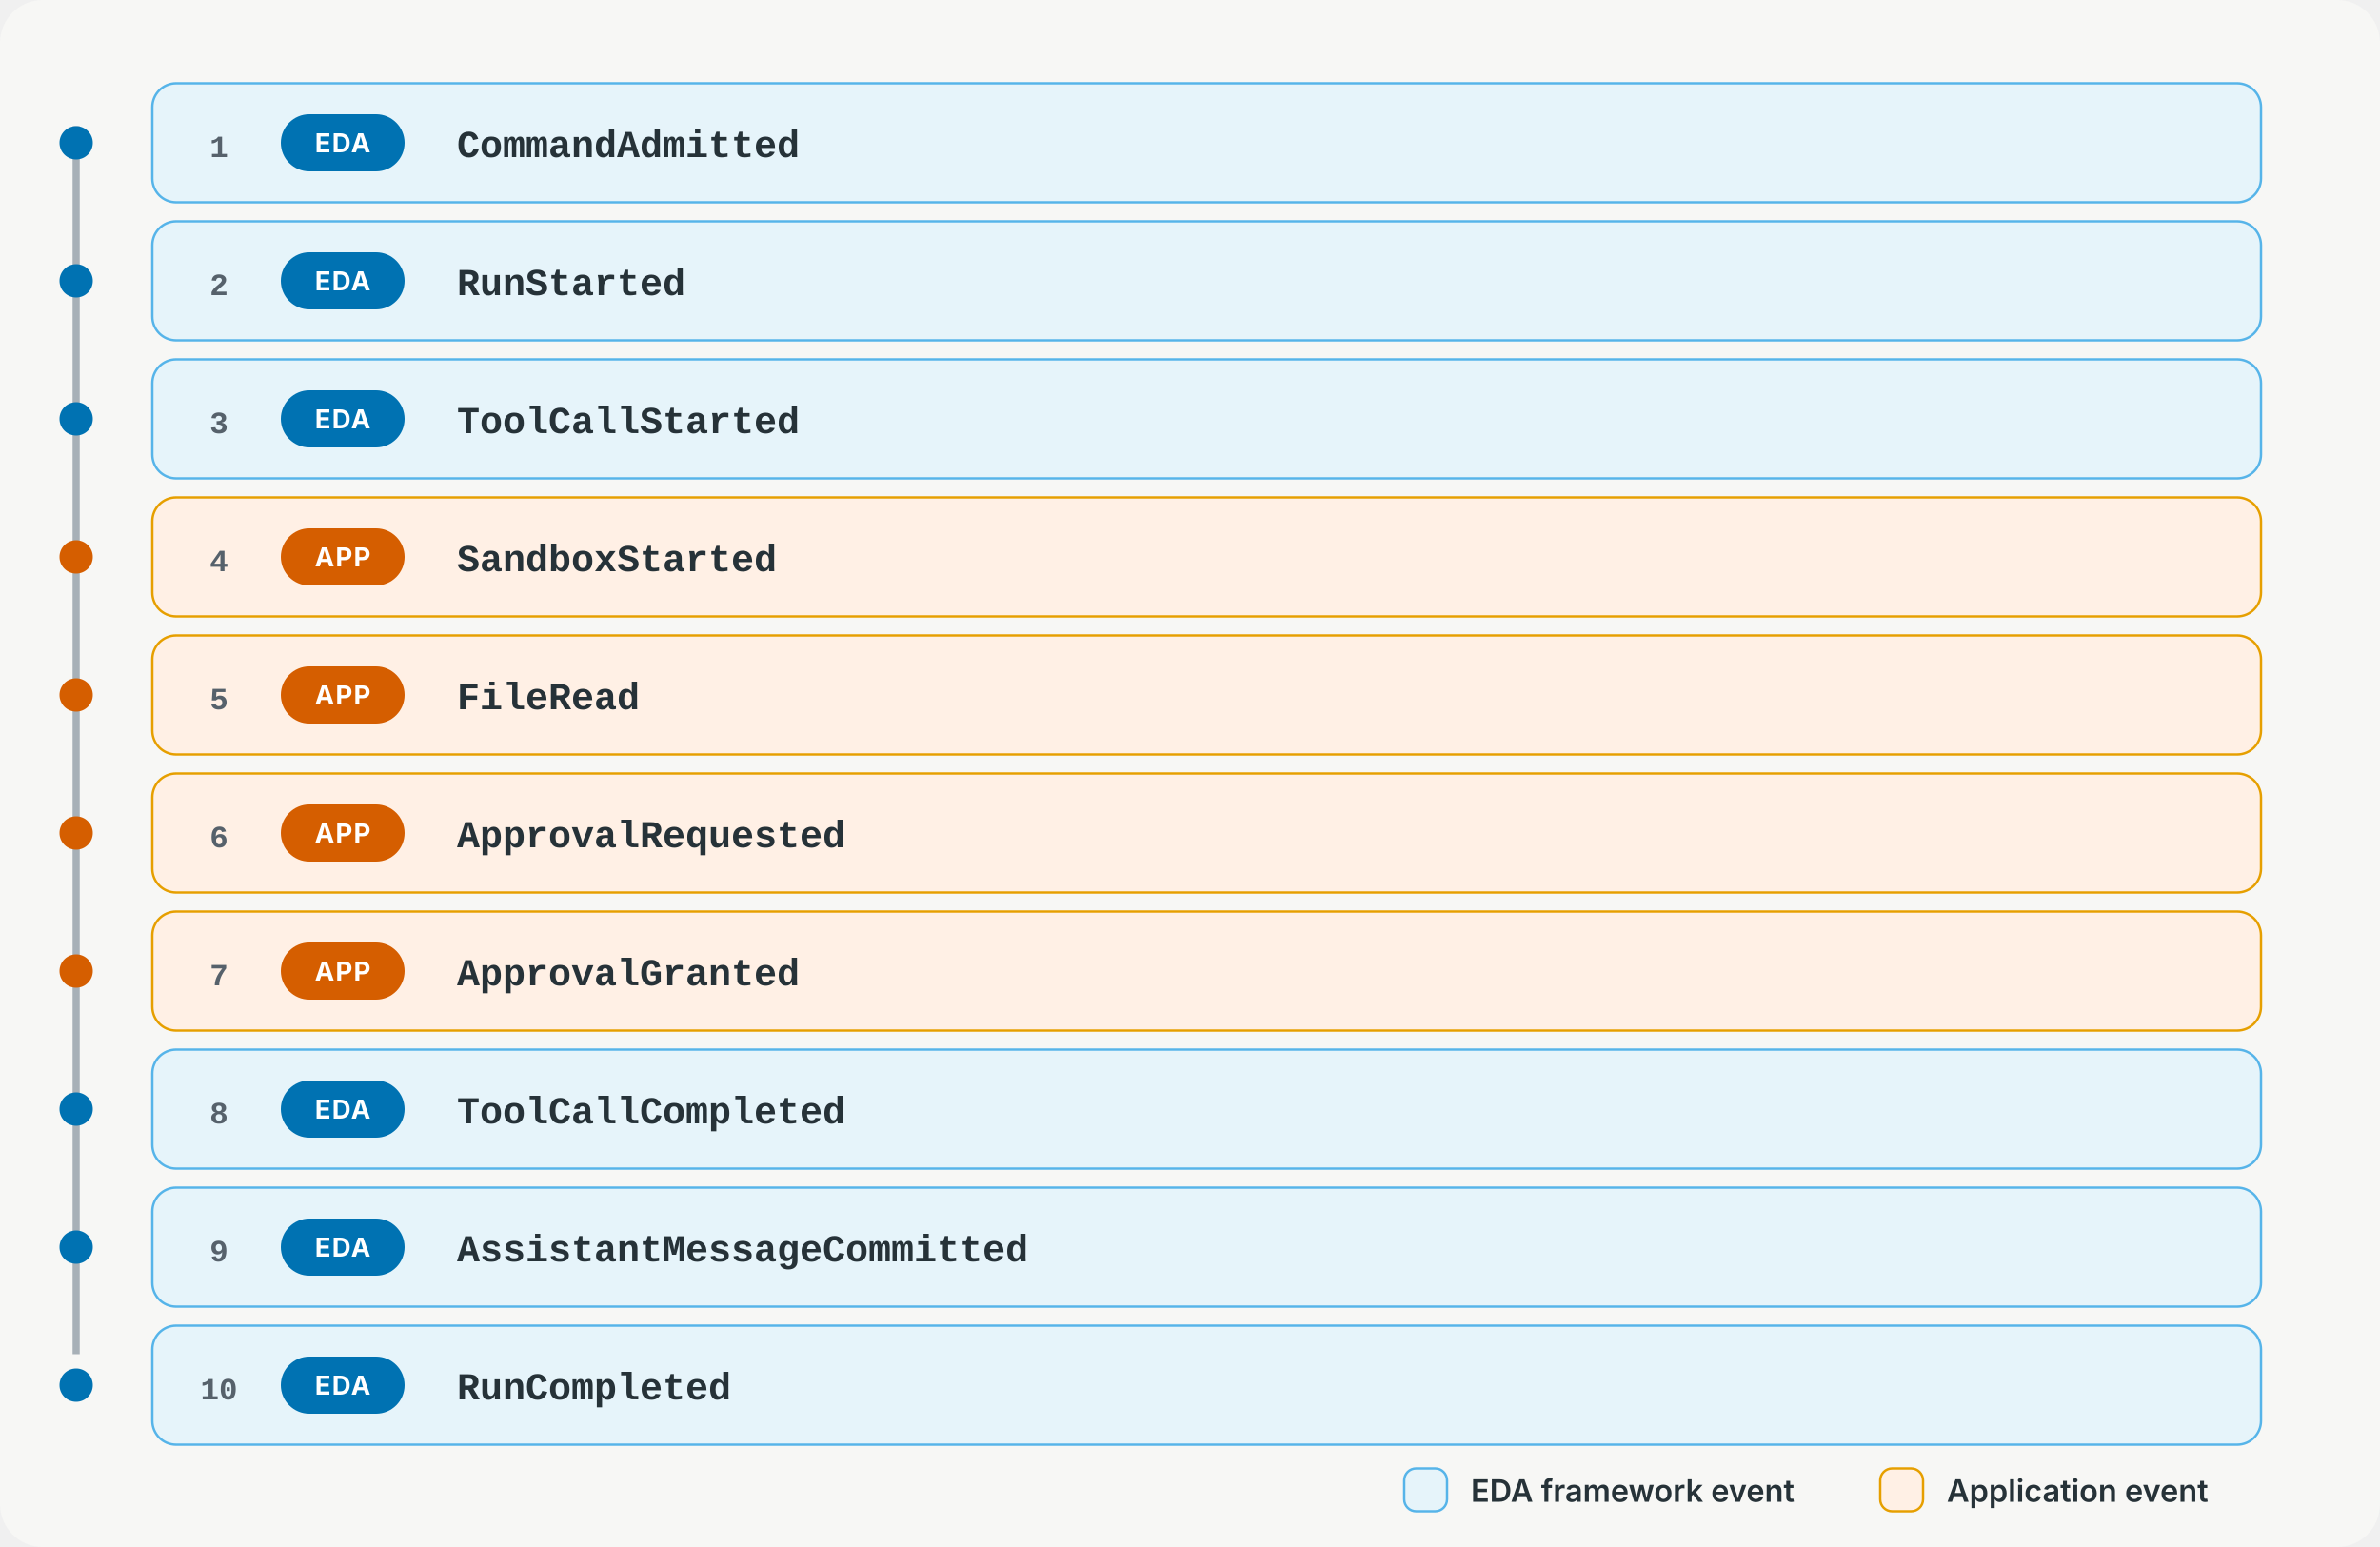
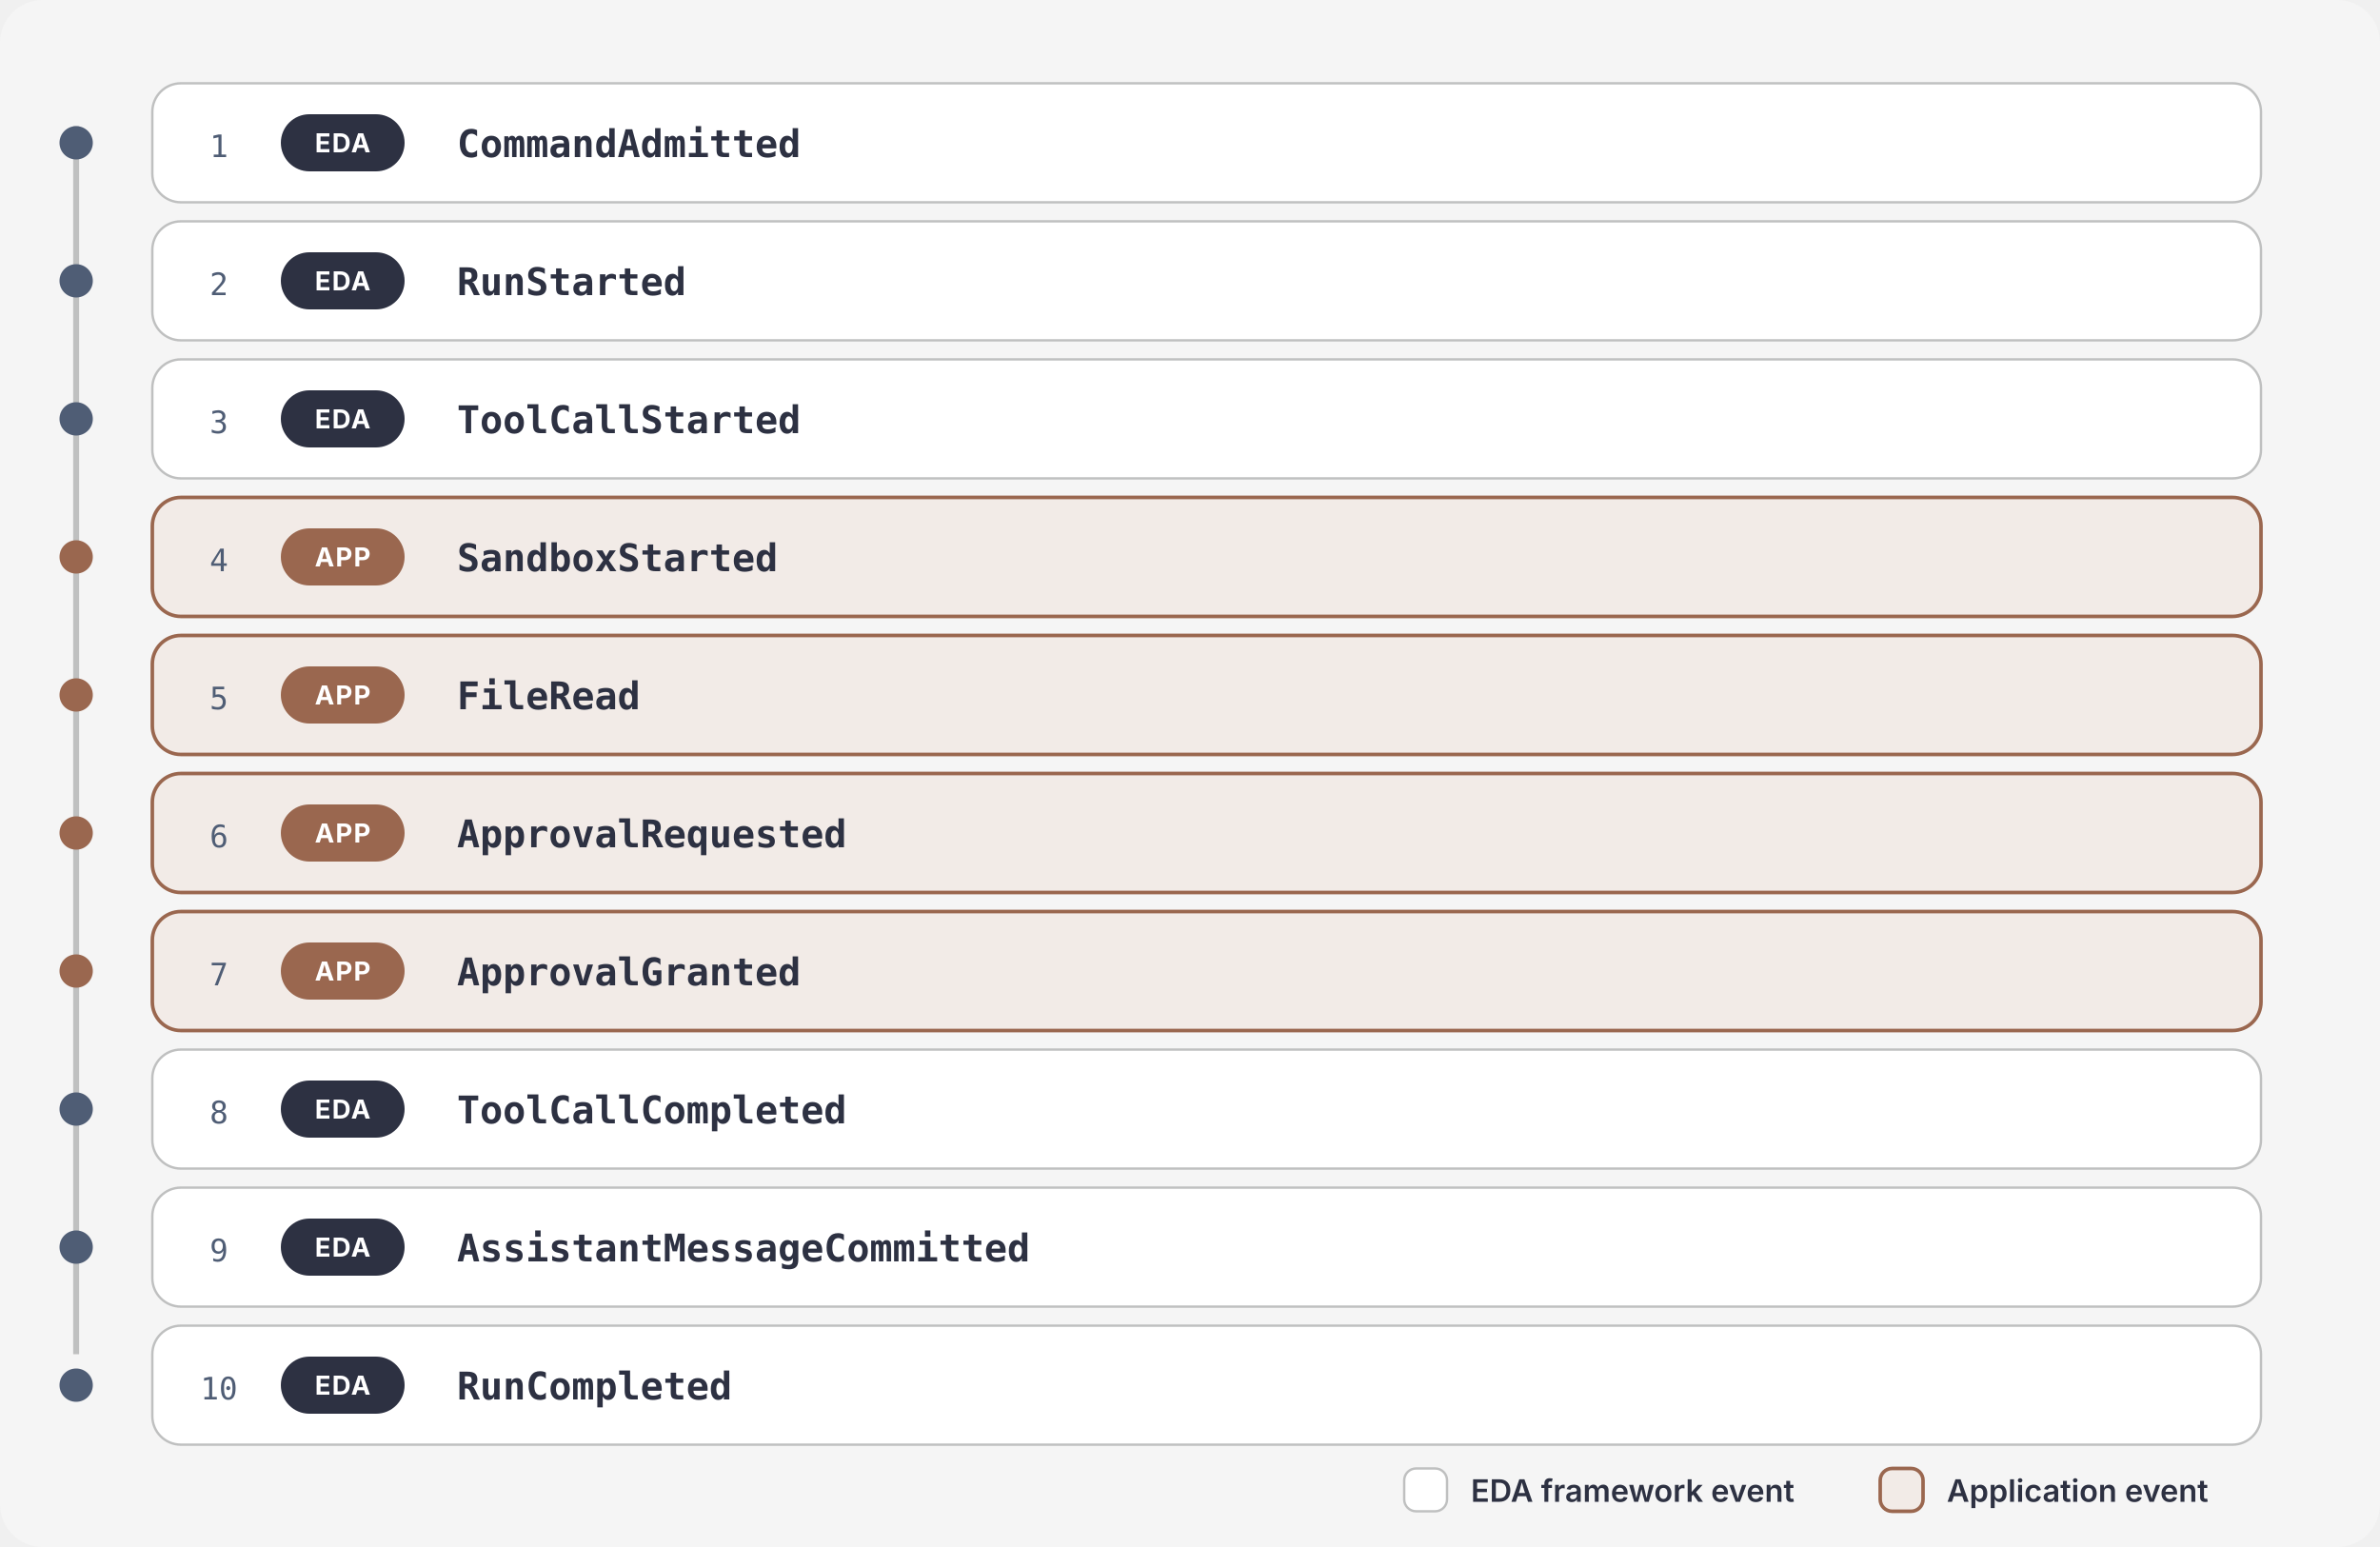
<svg xmlns="http://www.w3.org/2000/svg" width="1000" height="650" viewBox="0 0 1000 650" role="img" aria-labelledby="title description">
  <defs>
    <style>
      .event-name {
-         fill: #263238;
-         font: 600 16px ui-monospace, SFMono-Regular, Consolas, "Liberation Mono", monospace;
+         fill: #2d3142;
+         font: 600 16px ui-monospace, SFMono-Regular, Menlo, Consolas, monospace;
      }
      .sequence {
-         fill: #56616b;
-         font: 600 13px ui-monospace, SFMono-Regular, Consolas, "Liberation Mono", monospace;
+         fill: #4f5d75;
+         font: 500 13px ui-monospace, SFMono-Regular, Menlo, Consolas, monospace;
      }
      .badge-text {
        fill: #ffffff;
        font: 700 11px -apple-system, BlinkMacSystemFont, "Segoe UI", sans-serif;
        letter-spacing: 0.5px;
      }
      .legend {
-         fill: #263238;
+         fill: #2d3142;
        font: 600 13px -apple-system, BlinkMacSystemFont, "Segoe UI", sans-serif;
      }
      .framework-card {
-         fill: #e6f4fa;
-         stroke: #56b4e9;
+         fill: #ffffff;
+         stroke: #bfc0c0;
      }
      .app-card {
-         fill: #fff0e5;
-         stroke: #e69f00;
+         fill: #f2ebe7;
+         stroke: #9a674f;
+         stroke-width: 1.5;
      }
      .framework-badge {
-         fill: #0072b2;
+         fill: #2d3142;
      }
      .app-badge {
-         fill: #d55e00;
+         fill: #9a674f;
+       }
+       .timeline {
+         stroke: #bfc0c0;
+         stroke-width: 2.5;
+       }
+       .framework-dot {
+         fill: #4f5d75;
+       }
+       .app-dot {
+         fill: #9a674f;
      }
    </style>
  </defs>
-   <rect width="1000" height="650" rx="18" fill="#f7f7f5" />
+   <rect width="1000" height="650" rx="18" fill="#f5f5f5" />
  <g transform="translate(-50 -65)">
-     <line x1="82" y1="118" x2="82" y2="634" stroke="#a7b0b7" stroke-width="3" />
+     <line class="timeline" x1="82" y1="118" x2="82" y2="634" />
    <g transform="translate(40 100)">
-       <circle cx="42" cy="25" r="7" fill="#0072b2" />
-       <rect class="framework-card" x="74" width="886" height="50" rx="10" />
+       <circle class="framework-dot" cx="42" cy="25" r="7" />
+       <rect class="framework-card" x="74" width="886" height="50" rx="12" />
      <text class="sequence" x="102" y="31" text-anchor="middle">1</text>
      <rect class="framework-badge" x="128" y="13" width="52" height="24" rx="12" />
      <text class="badge-text" x="154" y="29" text-anchor="middle">EDA</text>
      <text class="event-name" x="202" y="31">CommandAdmitted</text>
    </g>
    <g transform="translate(40 158)">
-       <circle cx="42" cy="25" r="7" fill="#0072b2" />
-       <rect class="framework-card" x="74" width="886" height="50" rx="10" />
+       <circle class="framework-dot" cx="42" cy="25" r="7" />
+       <rect class="framework-card" x="74" width="886" height="50" rx="12" />
      <text class="sequence" x="102" y="31" text-anchor="middle">2</text>
      <rect class="framework-badge" x="128" y="13" width="52" height="24" rx="12" />
      <text class="badge-text" x="154" y="29" text-anchor="middle">EDA</text>
      <text class="event-name" x="202" y="31">RunStarted</text>
    </g>
    <g transform="translate(40 216)">
-       <circle cx="42" cy="25" r="7" fill="#0072b2" />
-       <rect class="framework-card" x="74" width="886" height="50" rx="10" />
+       <circle class="framework-dot" cx="42" cy="25" r="7" />
+       <rect class="framework-card" x="74" width="886" height="50" rx="12" />
      <text class="sequence" x="102" y="31" text-anchor="middle">3</text>
      <rect class="framework-badge" x="128" y="13" width="52" height="24" rx="12" />
      <text class="badge-text" x="154" y="29" text-anchor="middle">EDA</text>
      <text class="event-name" x="202" y="31">ToolCallStarted</text>
    </g>
    <g transform="translate(40 274)">
-       <circle cx="42" cy="25" r="7" fill="#d55e00" />
-       <rect class="app-card" x="74" width="886" height="50" rx="10" />
+       <circle class="app-dot" cx="42" cy="25" r="7" />
+       <rect class="app-card" x="74" width="886" height="50" rx="12" />
      <text class="sequence" x="102" y="31" text-anchor="middle">4</text>
      <rect class="app-badge" x="128" y="13" width="52" height="24" rx="12" />
      <text class="badge-text" x="154" y="29" text-anchor="middle">APP</text>
      <text class="event-name" x="202" y="31">SandboxStarted</text>
    </g>
    <g transform="translate(40 332)">
-       <circle cx="42" cy="25" r="7" fill="#d55e00" />
-       <rect class="app-card" x="74" width="886" height="50" rx="10" />
+       <circle class="app-dot" cx="42" cy="25" r="7" />
+       <rect class="app-card" x="74" width="886" height="50" rx="12" />
      <text class="sequence" x="102" y="31" text-anchor="middle">5</text>
      <rect class="app-badge" x="128" y="13" width="52" height="24" rx="12" />
      <text class="badge-text" x="154" y="29" text-anchor="middle">APP</text>
      <text class="event-name" x="202" y="31">FileRead</text>
    </g>
    <g transform="translate(40 390)">
-       <circle cx="42" cy="25" r="7" fill="#d55e00" />
-       <rect class="app-card" x="74" width="886" height="50" rx="10" />
+       <circle class="app-dot" cx="42" cy="25" r="7" />
+       <rect class="app-card" x="74" width="886" height="50" rx="12" />
      <text class="sequence" x="102" y="31" text-anchor="middle">6</text>
      <rect class="app-badge" x="128" y="13" width="52" height="24" rx="12" />
      <text class="badge-text" x="154" y="29" text-anchor="middle">APP</text>
      <text class="event-name" x="202" y="31">ApprovalRequested</text>
    </g>
    <g transform="translate(40 448)">
-       <circle cx="42" cy="25" r="7" fill="#d55e00" />
-       <rect class="app-card" x="74" width="886" height="50" rx="10" />
+       <circle class="app-dot" cx="42" cy="25" r="7" />
+       <rect class="app-card" x="74" width="886" height="50" rx="12" />
      <text class="sequence" x="102" y="31" text-anchor="middle">7</text>
      <rect class="app-badge" x="128" y="13" width="52" height="24" rx="12" />
      <text class="badge-text" x="154" y="29" text-anchor="middle">APP</text>
      <text class="event-name" x="202" y="31">ApprovalGranted</text>
    </g>
    <g transform="translate(40 506)">
-       <circle cx="42" cy="25" r="7" fill="#0072b2" />
-       <rect class="framework-card" x="74" width="886" height="50" rx="10" />
+       <circle class="framework-dot" cx="42" cy="25" r="7" />
+       <rect class="framework-card" x="74" width="886" height="50" rx="12" />
      <text class="sequence" x="102" y="31" text-anchor="middle">8</text>
      <rect class="framework-badge" x="128" y="13" width="52" height="24" rx="12" />
      <text class="badge-text" x="154" y="29" text-anchor="middle">EDA</text>
      <text class="event-name" x="202" y="31">ToolCallCompleted</text>
    </g>
    <g transform="translate(40 564)">
-       <circle cx="42" cy="25" r="7" fill="#0072b2" />
-       <rect class="framework-card" x="74" width="886" height="50" rx="10" />
+       <circle class="framework-dot" cx="42" cy="25" r="7" />
+       <rect class="framework-card" x="74" width="886" height="50" rx="12" />
      <text class="sequence" x="102" y="31" text-anchor="middle">9</text>
      <rect class="framework-badge" x="128" y="13" width="52" height="24" rx="12" />
      <text class="badge-text" x="154" y="29" text-anchor="middle">EDA</text>
      <text class="event-name" x="202" y="31">AssistantMessageCommitted</text>
    </g>
    <g transform="translate(40 622)">
-       <circle cx="42" cy="25" r="7" fill="#0072b2" />
-       <rect class="framework-card" x="74" width="886" height="50" rx="10" />
+       <circle class="framework-dot" cx="42" cy="25" r="7" />
+       <rect class="framework-card" x="74" width="886" height="50" rx="12" />
      <text class="sequence" x="102" y="31" text-anchor="middle">10</text>
      <rect class="framework-badge" x="128" y="13" width="52" height="24" rx="12" />
      <text class="badge-text" x="154" y="29" text-anchor="middle">EDA</text>
      <text class="event-name" x="202" y="31">RunCompleted</text>
    </g>
  </g>
  <rect class="framework-card" x="590" y="617" width="18" height="18" rx="5" />
  <text class="legend" x="618" y="631">EDA framework event</text>
  <rect class="app-card" x="790" y="617" width="18" height="18" rx="5" />
  <text class="legend" x="818" y="631">Application event</text>
</svg>
